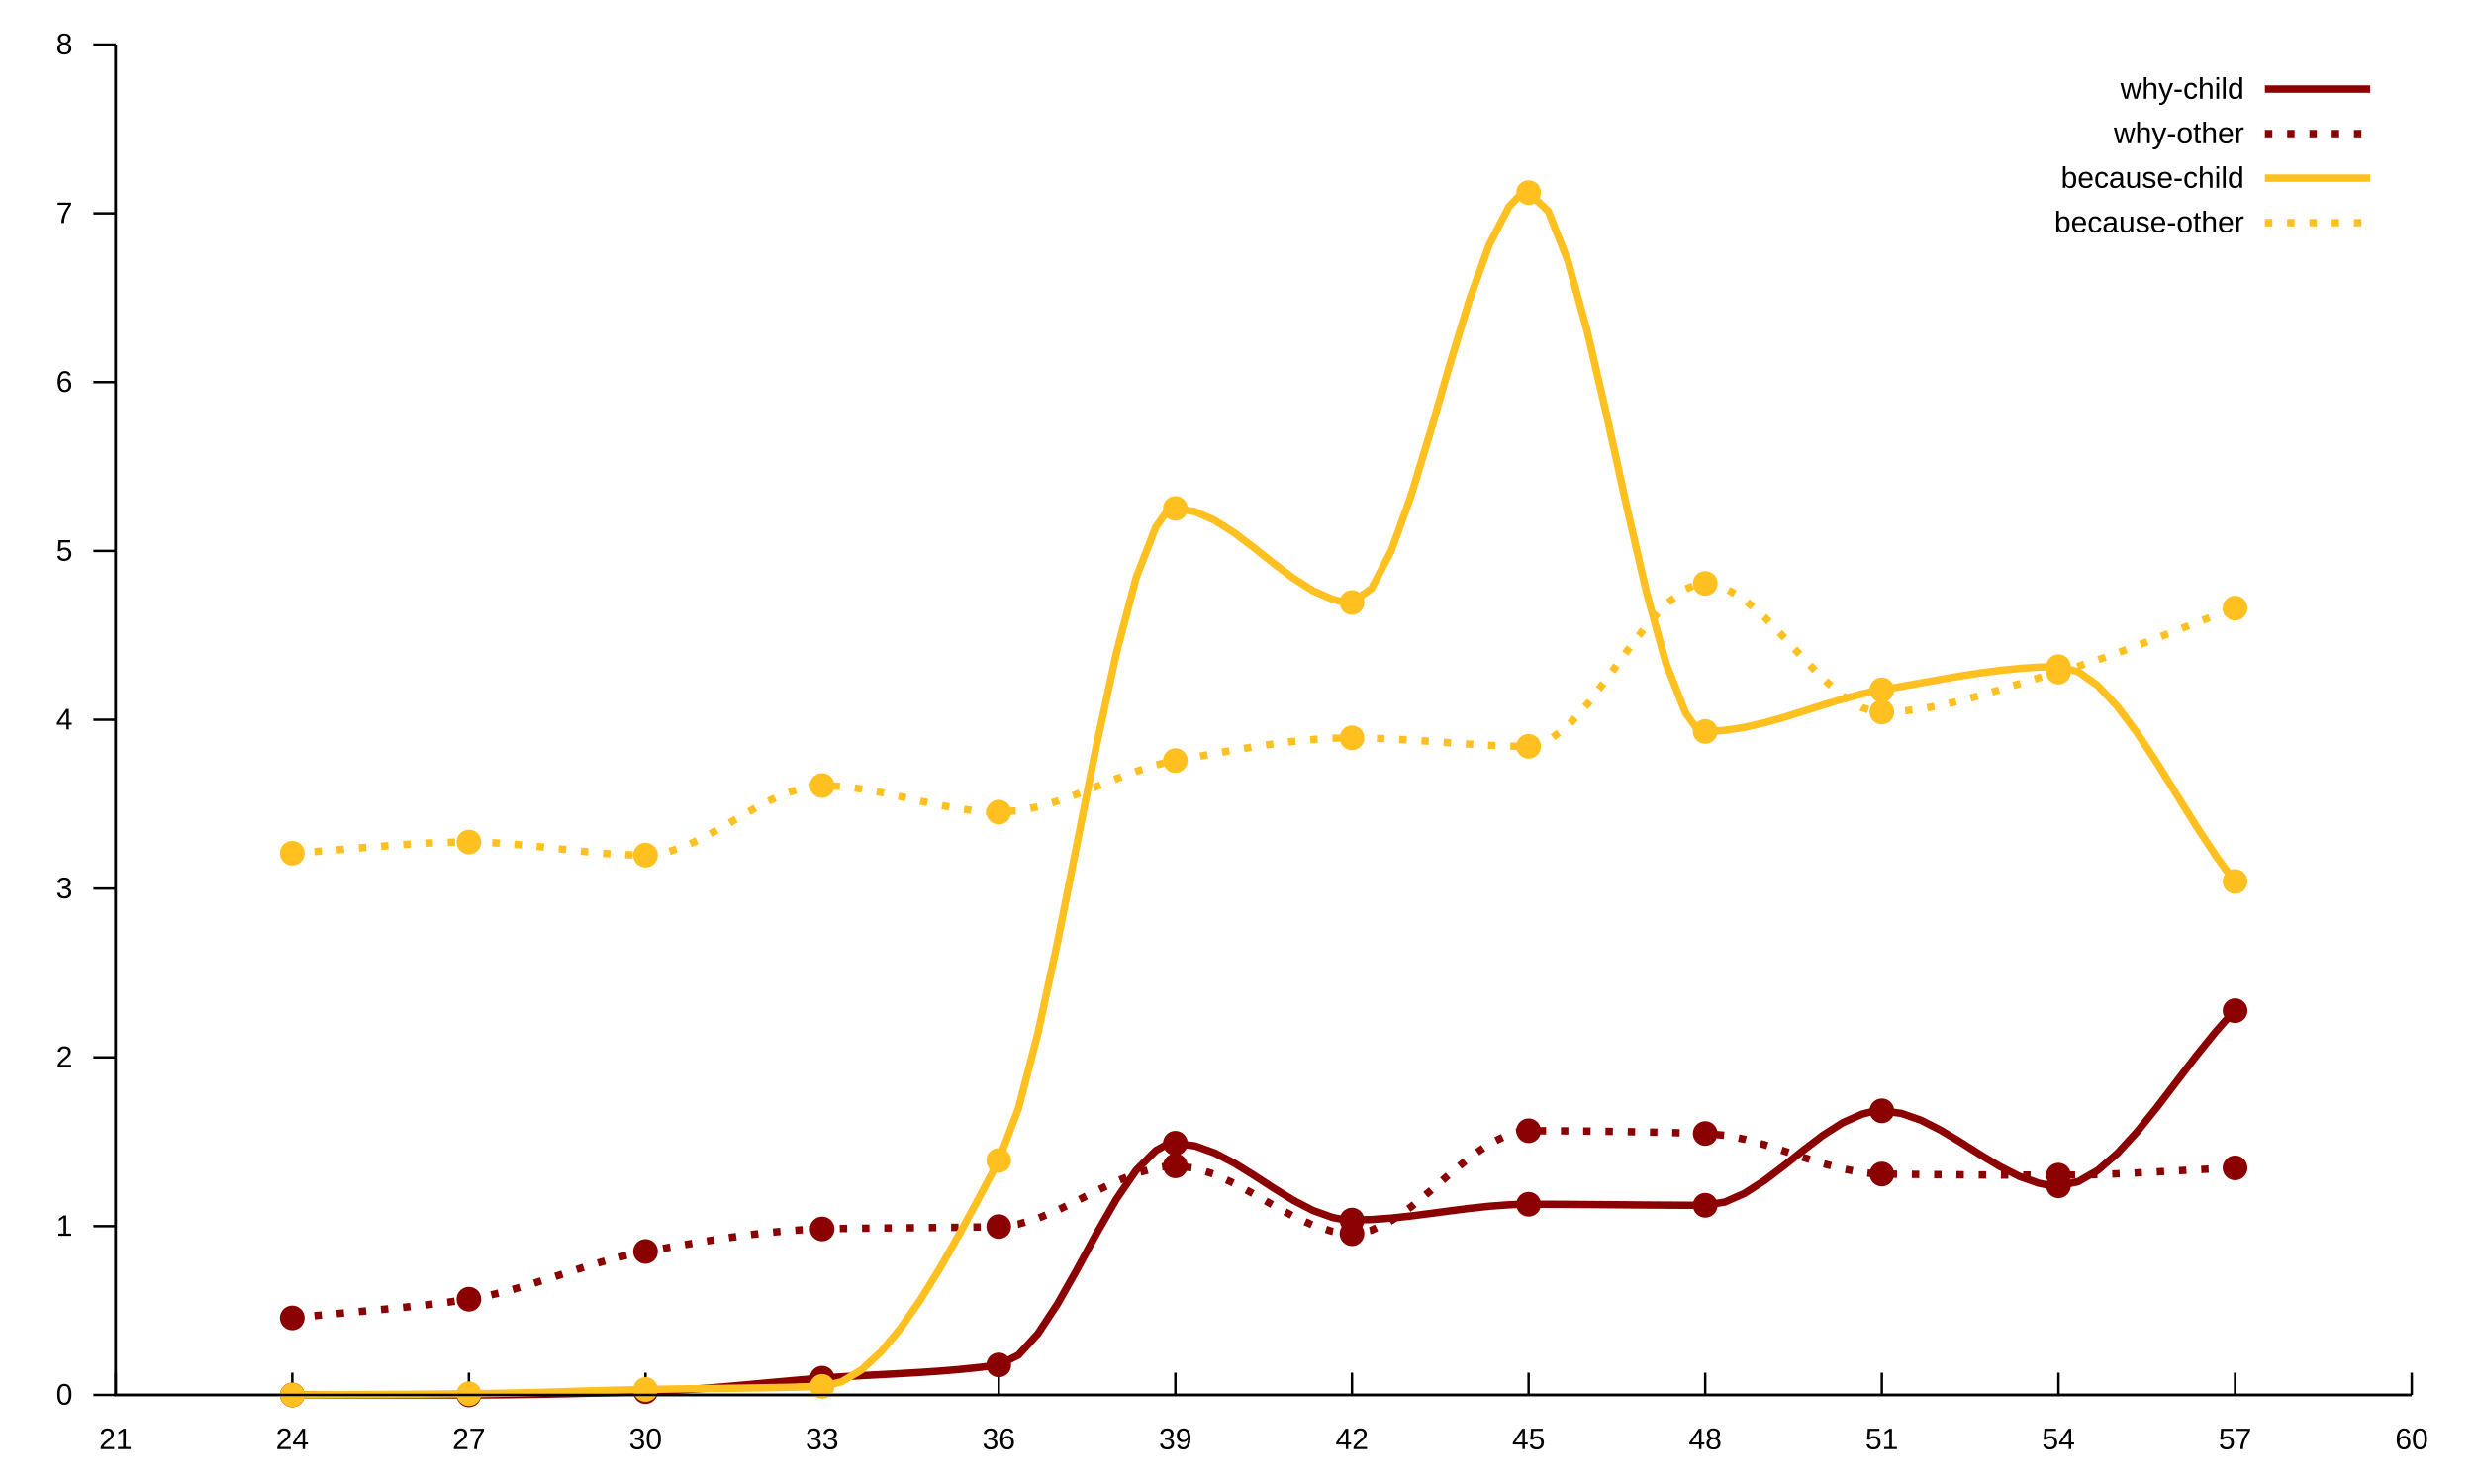
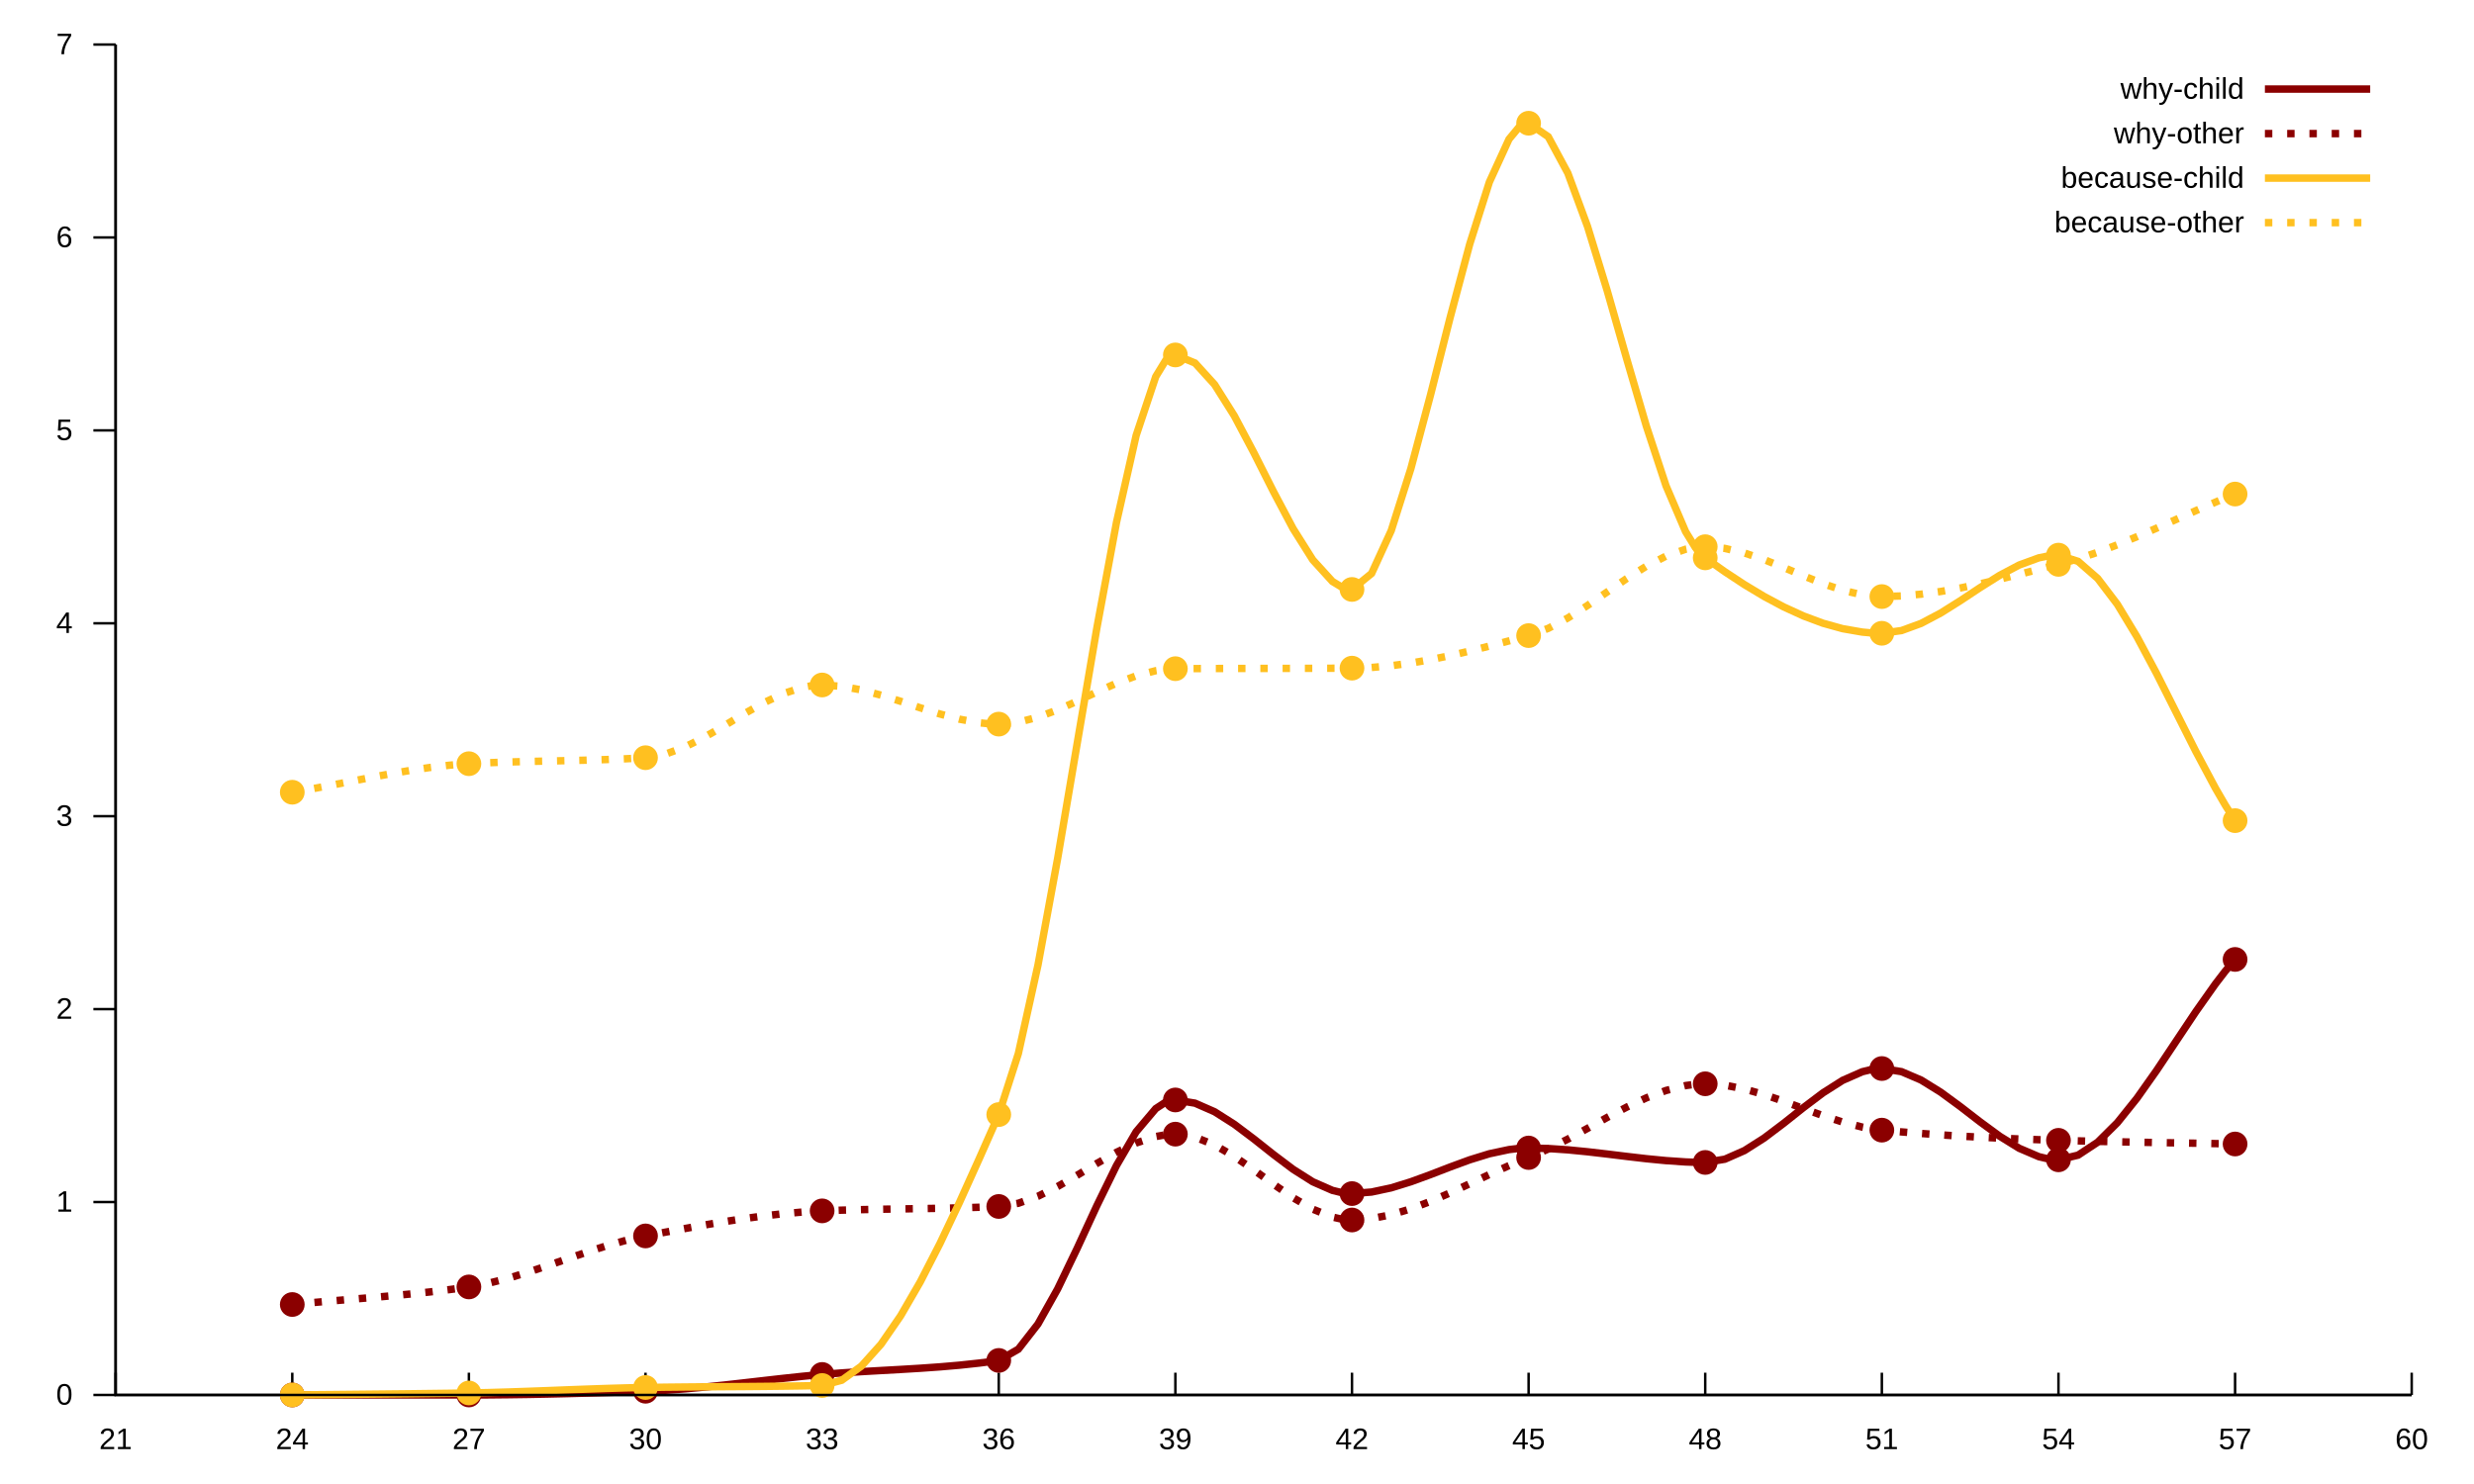
<svg xmlns="http://www.w3.org/2000/svg" xmlns:xlink="http://www.w3.org/1999/xlink" width="1000" height="600" viewBox="0 0 1000 600">
  <g id="gnuplot_canvas">
    <rect x="0" y="0" width="1000" height="600" fill="none" />
    <defs>
      <circle id="gpDot" r="0.5" stroke-width="0.5" stroke="currentColor" />
      <path id="gpPt0" stroke-width="0.222" stroke="currentColor" d="M-1,0 h2 M0,-1 v2" />
      <path id="gpPt1" stroke-width="0.222" stroke="currentColor" d="M-1,-1 L1,1 M1,-1 L-1,1" />
      <path id="gpPt2" stroke-width="0.222" stroke="currentColor" d="M-1,0 L1,0 M0,-1 L0,1 M-1,-1 L1,1 M-1,1 L1,-1" />
      <rect id="gpPt3" stroke-width="0.222" stroke="currentColor" x="-1" y="-1" width="2" height="2" />
      <rect id="gpPt4" stroke-width="0.222" stroke="currentColor" fill="currentColor" x="-1" y="-1" width="2" height="2" />
      <circle id="gpPt5" stroke-width="0.222" stroke="currentColor" cx="0" cy="0" r="1" />
      <use xlink:href="#gpPt5" id="gpPt6" fill="currentColor" stroke="none" />
      <path id="gpPt7" stroke-width="0.222" stroke="currentColor" d="M0,-1.33 L-1.33,0.67 L1.33,0.67 z" />
      <use xlink:href="#gpPt7" id="gpPt8" fill="currentColor" stroke="none" />
      <use xlink:href="#gpPt7" id="gpPt9" stroke="currentColor" transform="rotate(180)" />
      <use xlink:href="#gpPt9" id="gpPt10" fill="currentColor" stroke="none" />
      <use xlink:href="#gpPt3" id="gpPt11" stroke="currentColor" transform="rotate(45)" />
      <use xlink:href="#gpPt11" id="gpPt12" fill="currentColor" stroke="none" />
      <path id="gpPt13" stroke-width="0.222" stroke="currentColor" d="M0,1.330 L1.265,0.411 L0.782,-1.067 L-0.782,-1.076 L-1.265,0.411 z" />
      <use xlink:href="#gpPt13" id="gpPt14" fill="currentColor" stroke="none" />
      <filter id="textbox" filterUnits="objectBoundingBox" x="0" y="0" height="1" width="1">
        <feFlood flood-color="white" flood-opacity="1" result="bgnd" />
        <feComposite in="SourceGraphic" in2="bgnd" operator="atop" />
      </filter>
      <filter id="greybox" filterUnits="objectBoundingBox" x="0" y="0" height="1" width="1">
        <feFlood flood-color="lightgrey" flood-opacity="1" result="grey" />
        <feComposite in="SourceGraphic" in2="grey" operator="atop" />
      </filter>
    </defs>
    <g fill="none" color="white" stroke="black" stroke-width="1.00" stroke-linecap="butt" stroke-linejoin="miter">
</g>
    <g fill="none" color="black" stroke="currentColor" stroke-width="1.00" stroke-linecap="butt" stroke-linejoin="miter">
      <path stroke="black" d="M46.75,564.00 L37.75,564.00  " />
      <g transform="translate(29.36,567.90)" stroke="none" fill="black" font-family="Arial" font-size="12.00" text-anchor="end">
        <text>
          <tspan font-family="Arial"> 0</tspan>
        </text>
      </g>
    </g>
    <g fill="none" color="black" stroke="currentColor" stroke-width="1.00" stroke-linecap="butt" stroke-linejoin="miter">
-       <path stroke="black" d="M46.75,495.75 L37.75,495.75  " />
-       <g transform="translate(29.36,499.65)" stroke="none" fill="black" font-family="Arial" font-size="12.00" text-anchor="end">
+       <path stroke="black" d="M46.75,486.00 L37.75,486.00  " />
+       <g transform="translate(29.36,489.90)" stroke="none" fill="black" font-family="Arial" font-size="12.00" text-anchor="end">
        <text>
          <tspan font-family="Arial"> 1</tspan>
        </text>
      </g>
    </g>
    <g fill="none" color="black" stroke="currentColor" stroke-width="1.00" stroke-linecap="butt" stroke-linejoin="miter">
-       <path stroke="black" d="M46.75,427.50 L37.75,427.50  " />
-       <g transform="translate(29.36,431.40)" stroke="none" fill="black" font-family="Arial" font-size="12.00" text-anchor="end">
+       <path stroke="black" d="M46.75,408.00 L37.75,408.00  " />
+       <g transform="translate(29.36,411.90)" stroke="none" fill="black" font-family="Arial" font-size="12.00" text-anchor="end">
        <text>
          <tspan font-family="Arial"> 2</tspan>
        </text>
      </g>
    </g>
    <g fill="none" color="black" stroke="currentColor" stroke-width="1.00" stroke-linecap="butt" stroke-linejoin="miter">
-       <path stroke="black" d="M46.75,359.25 L37.75,359.25  " />
-       <g transform="translate(29.36,363.15)" stroke="none" fill="black" font-family="Arial" font-size="12.00" text-anchor="end">
+       <path stroke="black" d="M46.75,330.00 L37.75,330.00  " />
+       <g transform="translate(29.36,333.90)" stroke="none" fill="black" font-family="Arial" font-size="12.00" text-anchor="end">
        <text>
          <tspan font-family="Arial"> 3</tspan>
        </text>
      </g>
    </g>
    <g fill="none" color="black" stroke="currentColor" stroke-width="1.00" stroke-linecap="butt" stroke-linejoin="miter">
-       <path stroke="black" d="M46.75,291.00 L37.75,291.00  " />
-       <g transform="translate(29.36,294.90)" stroke="none" fill="black" font-family="Arial" font-size="12.00" text-anchor="end">
+       <path stroke="black" d="M46.75,252.01 L37.75,252.01  " />
+       <g transform="translate(29.36,255.91)" stroke="none" fill="black" font-family="Arial" font-size="12.00" text-anchor="end">
        <text>
          <tspan font-family="Arial"> 4</tspan>
        </text>
      </g>
    </g>
    <g fill="none" color="black" stroke="currentColor" stroke-width="1.00" stroke-linecap="butt" stroke-linejoin="miter">
-       <path stroke="black" d="M46.75,222.76 L37.75,222.76  " />
-       <g transform="translate(29.36,226.66)" stroke="none" fill="black" font-family="Arial" font-size="12.00" text-anchor="end">
+       <path stroke="black" d="M46.75,174.01 L37.75,174.01  " />
+       <g transform="translate(29.36,177.91)" stroke="none" fill="black" font-family="Arial" font-size="12.00" text-anchor="end">
        <text>
          <tspan font-family="Arial"> 5</tspan>
        </text>
      </g>
    </g>
    <g fill="none" color="black" stroke="currentColor" stroke-width="1.00" stroke-linecap="butt" stroke-linejoin="miter">
-       <path stroke="black" d="M46.75,154.51 L37.75,154.51  " />
-       <g transform="translate(29.36,158.41)" stroke="none" fill="black" font-family="Arial" font-size="12.00" text-anchor="end">
+       <path stroke="black" d="M46.75,96.01 L37.75,96.01  " />
+       <g transform="translate(29.36,99.91)" stroke="none" fill="black" font-family="Arial" font-size="12.00" text-anchor="end">
        <text>
          <tspan font-family="Arial"> 6</tspan>
-         </text>
-       </g>
-     </g>
-     <g fill="none" color="black" stroke="currentColor" stroke-width="1.00" stroke-linecap="butt" stroke-linejoin="miter">
-       <path stroke="black" d="M46.75,86.26 L37.75,86.26  " />
-       <g transform="translate(29.36,90.16)" stroke="none" fill="black" font-family="Arial" font-size="12.00" text-anchor="end">
-         <text>
-           <tspan font-family="Arial"> 7</tspan>
        </text>
      </g>
    </g>
    <g fill="none" color="black" stroke="currentColor" stroke-width="1.00" stroke-linecap="butt" stroke-linejoin="miter">
      <path stroke="black" d="M46.75,18.01 L37.75,18.01  " />
      <g transform="translate(29.36,21.91)" stroke="none" fill="black" font-family="Arial" font-size="12.00" text-anchor="end">
        <text>
-           <tspan font-family="Arial"> 8</tspan>
+           <tspan font-family="Arial"> 7</tspan>
        </text>
      </g>
    </g>
    <g fill="none" color="black" stroke="currentColor" stroke-width="1.00" stroke-linecap="butt" stroke-linejoin="miter">
      <path stroke="black" d="M46.75,564.00 L46.75,555.00  " />
      <g transform="translate(46.75,585.90)" stroke="none" fill="black" font-family="Arial" font-size="12.00" text-anchor="middle">
        <text>
          <tspan font-family="Arial"> 21</tspan>
        </text>
      </g>
    </g>
    <g fill="none" color="black" stroke="currentColor" stroke-width="1.00" stroke-linecap="butt" stroke-linejoin="miter">
      <path stroke="black" d="M118.14,564.00 L118.14,555.00  " />
      <g transform="translate(118.14,585.90)" stroke="none" fill="black" font-family="Arial" font-size="12.00" text-anchor="middle">
        <text>
          <tspan font-family="Arial"> 24</tspan>
        </text>
      </g>
    </g>
    <g fill="none" color="black" stroke="currentColor" stroke-width="1.00" stroke-linecap="butt" stroke-linejoin="miter">
      <path stroke="black" d="M189.53,564.00 L189.53,555.00  " />
      <g transform="translate(189.53,585.90)" stroke="none" fill="black" font-family="Arial" font-size="12.00" text-anchor="middle">
        <text>
          <tspan font-family="Arial"> 27</tspan>
        </text>
      </g>
    </g>
    <g fill="none" color="black" stroke="currentColor" stroke-width="1.00" stroke-linecap="butt" stroke-linejoin="miter">
      <path stroke="black" d="M260.92,564.00 L260.92,555.00  " />
      <g transform="translate(260.92,585.90)" stroke="none" fill="black" font-family="Arial" font-size="12.00" text-anchor="middle">
        <text>
          <tspan font-family="Arial"> 30</tspan>
        </text>
      </g>
    </g>
    <g fill="none" color="black" stroke="currentColor" stroke-width="1.00" stroke-linecap="butt" stroke-linejoin="miter">
      <path stroke="black" d="M332.31,564.00 L332.31,555.00  " />
      <g transform="translate(332.31,585.90)" stroke="none" fill="black" font-family="Arial" font-size="12.00" text-anchor="middle">
        <text>
          <tspan font-family="Arial"> 33</tspan>
        </text>
      </g>
    </g>
    <g fill="none" color="black" stroke="currentColor" stroke-width="1.00" stroke-linecap="butt" stroke-linejoin="miter">
      <path stroke="black" d="M403.70,564.00 L403.70,555.00  " />
      <g transform="translate(403.70,585.90)" stroke="none" fill="black" font-family="Arial" font-size="12.00" text-anchor="middle">
        <text>
          <tspan font-family="Arial"> 36</tspan>
        </text>
      </g>
    </g>
    <g fill="none" color="black" stroke="currentColor" stroke-width="1.00" stroke-linecap="butt" stroke-linejoin="miter">
      <path stroke="black" d="M475.09,564.00 L475.09,555.00  " />
      <g transform="translate(475.09,585.90)" stroke="none" fill="black" font-family="Arial" font-size="12.00" text-anchor="middle">
        <text>
          <tspan font-family="Arial"> 39</tspan>
        </text>
      </g>
    </g>
    <g fill="none" color="black" stroke="currentColor" stroke-width="1.00" stroke-linecap="butt" stroke-linejoin="miter">
      <path stroke="black" d="M546.48,564.00 L546.48,555.00  " />
      <g transform="translate(546.48,585.90)" stroke="none" fill="black" font-family="Arial" font-size="12.00" text-anchor="middle">
        <text>
          <tspan font-family="Arial"> 42</tspan>
        </text>
      </g>
    </g>
    <g fill="none" color="black" stroke="currentColor" stroke-width="1.00" stroke-linecap="butt" stroke-linejoin="miter">
      <path stroke="black" d="M617.87,564.00 L617.87,555.00  " />
      <g transform="translate(617.87,585.90)" stroke="none" fill="black" font-family="Arial" font-size="12.00" text-anchor="middle">
        <text>
          <tspan font-family="Arial"> 45</tspan>
        </text>
      </g>
    </g>
    <g fill="none" color="black" stroke="currentColor" stroke-width="1.00" stroke-linecap="butt" stroke-linejoin="miter">
      <path stroke="black" d="M689.26,564.00 L689.26,555.00  " />
      <g transform="translate(689.26,585.90)" stroke="none" fill="black" font-family="Arial" font-size="12.00" text-anchor="middle">
        <text>
          <tspan font-family="Arial"> 48</tspan>
        </text>
      </g>
    </g>
    <g fill="none" color="black" stroke="currentColor" stroke-width="1.00" stroke-linecap="butt" stroke-linejoin="miter">
      <path stroke="black" d="M760.65,564.00 L760.65,555.00  " />
      <g transform="translate(760.65,585.90)" stroke="none" fill="black" font-family="Arial" font-size="12.00" text-anchor="middle">
        <text>
          <tspan font-family="Arial"> 51</tspan>
        </text>
      </g>
    </g>
    <g fill="none" color="black" stroke="currentColor" stroke-width="1.00" stroke-linecap="butt" stroke-linejoin="miter">
      <path stroke="black" d="M832.04,564.00 L832.04,555.00  " />
      <g transform="translate(832.04,585.90)" stroke="none" fill="black" font-family="Arial" font-size="12.00" text-anchor="middle">
        <text>
          <tspan font-family="Arial"> 54</tspan>
        </text>
      </g>
    </g>
    <g fill="none" color="black" stroke="currentColor" stroke-width="1.00" stroke-linecap="butt" stroke-linejoin="miter">
      <path stroke="black" d="M903.43,564.00 L903.43,555.00  " />
      <g transform="translate(903.43,585.90)" stroke="none" fill="black" font-family="Arial" font-size="12.00" text-anchor="middle">
        <text>
          <tspan font-family="Arial"> 57</tspan>
        </text>
      </g>
    </g>
    <g fill="none" color="black" stroke="currentColor" stroke-width="1.00" stroke-linecap="butt" stroke-linejoin="miter">
      <path stroke="black" d="M974.82,564.00 L974.82,555.00  " />
      <g transform="translate(974.82,585.90)" stroke="none" fill="black" font-family="Arial" font-size="12.00" text-anchor="middle">
        <text>
          <tspan font-family="Arial"> 60</tspan>
        </text>
      </g>
    </g>
    <g fill="none" color="black" stroke="currentColor" stroke-width="1.00" stroke-linecap="butt" stroke-linejoin="miter">
</g>
    <g fill="none" color="black" stroke="currentColor" stroke-width="1.00" stroke-linecap="butt" stroke-linejoin="miter">
      <path stroke="black" d="M46.75,18.01 L46.75,564.00 L974.82,564.00 M974.82,18.01 M46.75,18.01  " />
    </g>
    <g fill="none" color="black" stroke="currentColor" stroke-width="1.00" stroke-linecap="butt" stroke-linejoin="miter">
</g>
    <g id="gnuplot_plot_1">
      <g fill="none" color="white" stroke="black" stroke-width="3.00" stroke-linecap="butt" stroke-linejoin="miter">
</g>
      <g fill="none" color="black" stroke="currentColor" stroke-width="3.00" stroke-linecap="butt" stroke-linejoin="miter">
        <g transform="translate(907.09,39.91)" stroke="none" fill="black" font-family="Arial" font-size="12.00" text-anchor="end">
          <text>
            <tspan font-family="Arial">why-child</tspan>
          </text>
        </g>
      </g>
      <g fill="none" color="black" stroke="currentColor" stroke-width="3.00" stroke-linecap="butt" stroke-linejoin="miter">
-         <path stroke="rgb(139,   0,   0)" d="M915.48,36.01 L958.04,36.01 M118.14,564.00 L126.07,564.00 L134.00,564.00 L141.94,564.00 L149.87,564.00 L157.80,564.00   L165.73,564.00 L173.67,564.00 L181.60,564.00 L185.56,564.00 L189.53,564.00 L197.46,563.98 L205.39,563.91 L213.33,563.81   L221.26,563.68 L229.19,563.52 L237.12,563.33 L245.06,563.13 L252.99,562.90 L256.95,562.79 L260.92,562.67 L268.85,562.36   L276.78,561.90 L284.72,561.34 L292.65,560.70 L300.58,560.00 L308.51,559.27 L316.45,558.55 L324.38,557.85 L328.34,557.53   L332.31,557.22 L340.24,556.67 L348.17,556.20 L356.11,555.78 L364.04,555.35 L371.97,554.89 L379.90,554.35 L387.84,553.69   L395.77,552.88 L399.73,552.40 L403.70,551.87 L411.63,547.90 L419.56,539.20 L427.50,527.13 L435.43,513.10 L443.36,498.50   L451.29,484.72 L459.23,473.16 L467.16,465.20 L471.12,463.00 L475.09,462.23 L483.02,463.30 L490.95,466.15 L498.89,470.28   L506.82,475.18 L514.75,480.34 L522.68,485.24 L530.62,489.37 L538.55,492.22 L542.51,493.01 L546.48,493.29 L554.41,493.07   L562.34,492.48 L570.28,491.63 L578.21,490.62 L586.14,489.56 L594.07,488.55 L602.01,487.70 L609.94,487.12 L613.90,486.96   L617.87,486.90 L625.80,486.91 L633.73,486.95 L641.67,487.01 L649.60,487.07 L657.53,487.14 L665.46,487.21 L673.40,487.26   L681.33,487.30 L685.29,487.31 L689.26,487.31 L697.19,486.00 L705.12,482.49 L713.06,477.41 L720.99,471.39 L728.92,465.05   L736.85,459.02 L744.79,453.94 L752.72,450.43 L756.68,449.46 L760.65,449.12 L768.58,450.16 L776.51,452.94 L784.45,456.98   L792.38,461.76 L800.31,466.79 L808.24,471.57 L816.18,475.60 L824.11,478.39 L828.07,479.16 L832.04,479.43 L839.97,477.77   L847.90,473.21 L855.84,466.32 L863.77,457.67 L871.70,447.87 L879.63,437.48 L887.57,427.09 L895.50,417.28 L899.46,412.78   L903.43,408.64  " />
+         <path stroke="rgb(139,   0,   0)" d="M915.48,36.01 L958.04,36.01 M118.14,564.00 L126.07,564.00 L134.00,564.00 L141.94,564.00 L149.87,564.00 L157.80,564.00   L165.73,564.00 L173.67,564.00 L181.60,564.00 L185.56,564.00 L189.53,564.00 L197.46,563.98 L205.39,563.90 L213.33,563.79   L221.26,563.64 L229.19,563.46 L237.12,563.25 L245.06,563.01 L252.99,562.76 L256.95,562.62 L260.92,562.49 L268.85,562.11   L276.78,561.54 L284.72,560.82 L292.65,560.00 L300.58,559.11 L308.51,558.20 L316.45,557.30 L324.38,556.45 L328.34,556.07   L332.31,555.71 L340.24,555.09 L348.17,554.57 L356.11,554.12 L364.04,553.68 L371.97,553.20 L379.90,552.64 L387.84,551.96   L395.77,551.11 L399.73,550.60 L403.70,550.04 L411.63,545.48 L419.56,535.30 L427.50,521.14 L435.43,504.64 L443.36,487.46   L451.29,471.23 L459.23,457.60 L467.16,448.22 L471.12,445.63 L475.09,444.73 L483.02,446.02 L490.95,449.50 L498.89,454.54   L506.82,460.51 L514.75,466.79 L522.68,472.77 L530.62,477.80 L538.55,481.28 L542.51,482.24 L546.48,482.58 L554.41,481.95   L562.34,480.26 L570.28,477.80 L578.21,474.90 L586.14,471.84 L594.07,468.93 L602.01,466.48 L609.94,464.79 L613.90,464.32   L617.87,464.16 L625.80,464.36 L633.73,464.89 L641.67,465.67 L649.60,466.59 L657.53,467.56 L665.46,468.48 L673.40,469.25   L681.33,469.79 L685.29,469.93 L689.26,469.99 L697.19,468.68 L705.12,465.19 L713.06,460.14 L720.99,454.15 L728.92,447.85   L736.85,441.86 L744.79,436.81 L752.72,433.32 L756.68,432.35 L760.65,432.02 L768.58,433.28 L776.51,436.67 L784.45,441.59   L792.38,447.41 L800.31,453.53 L808.24,459.36 L816.18,464.27 L824.11,467.66 L828.07,468.60 L832.04,468.93 L839.97,467.04   L847.90,461.81 L855.84,453.92 L863.77,444.03 L871.70,432.81 L879.63,420.92 L887.57,409.02 L895.50,397.80 L899.46,392.65   L903.43,387.91  " />
      </g>
    </g>
    <g id="gnuplot_plot_2">
      <g fill="none" color="black" stroke="currentColor" stroke-width="3.00" stroke-linecap="butt" stroke-linejoin="miter">
        <use xlink:href="#gpPt6" transform="translate(118.14,564.00) scale(4.50)" color="rgb(139,   0,   0)" />
        <use xlink:href="#gpPt6" transform="translate(189.53,564.00) scale(4.50)" color="rgb(139,   0,   0)" />
-         <use xlink:href="#gpPt6" transform="translate(260.92,562.67) scale(4.50)" color="rgb(139,   0,   0)" />
-         <use xlink:href="#gpPt6" transform="translate(332.31,557.22) scale(4.50)" color="rgb(139,   0,   0)" />
-         <use xlink:href="#gpPt6" transform="translate(403.70,551.87) scale(4.50)" color="rgb(139,   0,   0)" />
-         <use xlink:href="#gpPt6" transform="translate(475.09,462.23) scale(4.50)" color="rgb(139,   0,   0)" />
-         <use xlink:href="#gpPt6" transform="translate(546.48,493.29) scale(4.50)" color="rgb(139,   0,   0)" />
-         <use xlink:href="#gpPt6" transform="translate(617.87,486.90) scale(4.50)" color="rgb(139,   0,   0)" />
-         <use xlink:href="#gpPt6" transform="translate(689.26,487.31) scale(4.50)" color="rgb(139,   0,   0)" />
-         <use xlink:href="#gpPt6" transform="translate(760.65,449.12) scale(4.50)" color="rgb(139,   0,   0)" />
-         <use xlink:href="#gpPt6" transform="translate(832.04,479.43) scale(4.50)" color="rgb(139,   0,   0)" />
-         <use xlink:href="#gpPt6" transform="translate(903.43,408.64) scale(4.50)" color="rgb(139,   0,   0)" />
+         <use xlink:href="#gpPt6" transform="translate(260.92,562.49) scale(4.50)" color="rgb(139,   0,   0)" />
+         <use xlink:href="#gpPt6" transform="translate(332.31,555.71) scale(4.50)" color="rgb(139,   0,   0)" />
+         <use xlink:href="#gpPt6" transform="translate(403.70,550.04) scale(4.50)" color="rgb(139,   0,   0)" />
+         <use xlink:href="#gpPt6" transform="translate(475.09,444.73) scale(4.50)" color="rgb(139,   0,   0)" />
+         <use xlink:href="#gpPt6" transform="translate(546.48,482.58) scale(4.50)" color="rgb(139,   0,   0)" />
+         <use xlink:href="#gpPt6" transform="translate(617.87,464.16) scale(4.50)" color="rgb(139,   0,   0)" />
+         <use xlink:href="#gpPt6" transform="translate(689.26,469.99) scale(4.50)" color="rgb(139,   0,   0)" />
+         <use xlink:href="#gpPt6" transform="translate(760.65,432.02) scale(4.50)" color="rgb(139,   0,   0)" />
+         <use xlink:href="#gpPt6" transform="translate(832.04,468.93) scale(4.50)" color="rgb(139,   0,   0)" />
+         <use xlink:href="#gpPt6" transform="translate(903.43,387.91) scale(4.50)" color="rgb(139,   0,   0)" />
      </g>
    </g>
    <g id="gnuplot_plot_3">
      <g fill="none" color="black" stroke="currentColor" stroke-width="3.00" stroke-linecap="butt" stroke-linejoin="miter">
        <g transform="translate(907.09,57.91)" stroke="none" fill="black" font-family="Arial" font-size="12.00" text-anchor="end">
          <text>
            <tspan font-family="Arial">why-other</tspan>
          </text>
        </g>
      </g>
      <g fill="none" color="black" stroke="currentColor" stroke-width="3.00" stroke-linecap="butt" stroke-linejoin="miter">
-         <path stroke="rgb(139,   0,   0)" stroke-dasharray="3.0,6.0" d="M915.48,54.01 L958.04,54.01 M118.14,532.86 L126.07,532.06 L134.00,531.31 L141.94,530.58 L149.87,529.86 L157.80,529.11   L165.73,528.31 L173.67,527.42 L181.60,526.43 L185.56,525.88 L189.53,525.30 L197.46,523.82 L205.39,521.88 L213.33,519.60   L221.26,517.11 L229.19,514.54 L237.12,512.02 L245.06,509.67 L252.99,507.61 L256.95,506.73 L260.92,505.98 L268.85,504.60   L276.78,503.23 L284.72,501.91 L292.65,500.67 L300.58,499.55 L308.51,498.57 L316.45,497.78 L324.38,497.20 L328.34,497.00   L332.31,496.87 L340.24,496.70 L348.17,496.59 L356.11,496.50 L364.04,496.43 L371.97,496.37 L379.90,496.30 L387.84,496.21   L395.77,496.09 L399.73,496.01 L403.70,495.91 L411.63,494.91 L419.56,492.57 L427.50,489.28 L435.43,485.42 L443.36,481.40   L451.29,477.60 L459.23,474.40 L467.16,472.19 L471.12,471.58 L475.09,471.37 L483.02,472.31 L490.95,474.83 L498.89,478.48   L506.82,482.81 L514.75,487.36 L522.68,491.69 L530.62,495.34 L538.55,497.86 L542.51,498.56 L546.48,498.80 L554.41,497.38   L562.34,493.55 L570.28,488.01 L578.21,481.45 L586.14,474.54 L594.07,467.97 L602.01,462.43 L609.94,458.61 L613.90,457.55   L617.87,457.18 L625.80,457.19 L633.73,457.24 L641.67,457.31 L649.60,457.41 L657.53,457.54 L665.46,457.69 L673.40,457.87   L681.33,458.07 L685.29,458.18 L689.26,458.29 L697.19,459.02 L705.12,460.60 L713.06,462.78 L720.99,465.31 L728.92,467.95   L736.85,470.45 L744.79,472.56 L752.72,474.05 L756.68,474.49 L760.65,474.67 L768.58,474.77 L776.51,474.85 L784.45,474.92   L792.38,474.98 L800.31,475.04 L808.24,475.08 L816.18,475.10 L824.11,475.12 L828.07,475.13 L832.04,475.13 L839.97,475.06   L847.90,474.87 L855.84,474.58 L863.77,474.22 L871.70,473.82 L879.63,473.38 L887.57,472.95 L895.50,472.54 L899.46,472.36   L903.43,472.19  " />
+         <path stroke="rgb(139,   0,   0)" stroke-dasharray="3.0,6.0" d="M915.48,54.01 L958.04,54.01 M118.14,527.43 L126.07,526.68 L134.00,525.99 L141.94,525.32 L149.87,524.65 L157.80,523.95   L165.73,523.20 L173.67,522.36 L181.60,521.41 L185.56,520.88 L189.53,520.32 L197.46,518.83 L205.39,516.81 L213.33,514.41   L221.26,511.76 L229.19,509.00 L237.12,506.28 L245.06,503.73 L252.99,501.49 L256.95,500.53 L260.92,499.70 L268.85,498.20   L276.78,496.72 L284.72,495.29 L292.65,493.95 L300.58,492.72 L308.51,491.64 L316.45,490.74 L324.38,490.04 L328.34,489.77   L332.31,489.57 L340.24,489.28 L348.17,489.07 L356.11,488.91 L364.04,488.78 L371.97,488.66 L379.90,488.53 L387.84,488.35   L395.77,488.11 L399.73,487.97 L403.70,487.79 L411.63,486.49 L419.56,483.65 L427.50,479.71 L435.43,475.14 L443.36,470.38   L451.29,465.89 L459.23,462.12 L467.16,459.52 L471.12,458.81 L475.09,458.55 L483.02,459.75 L490.95,462.93 L498.89,467.55   L506.82,473.03 L514.75,478.79 L522.68,484.26 L530.62,488.88 L538.55,492.07 L542.51,492.95 L546.48,493.26 L554.41,492.69   L562.34,491.12 L570.28,488.74 L578.21,485.73 L586.14,482.29 L594.07,478.60 L602.01,474.87 L609.94,471.27 L613.90,469.58   L617.87,468.00 L625.80,464.58 L633.73,460.56 L641.67,456.22 L649.60,451.82 L657.53,447.62 L665.46,443.89 L673.40,440.90   L681.33,438.91 L685.29,438.38 L689.26,438.19 L697.19,438.76 L705.12,440.30 L713.06,442.55 L720.99,445.26 L728.92,448.19   L736.85,451.07 L744.79,453.66 L752.72,455.70 L756.68,456.43 L760.65,456.93 L768.58,457.64 L776.51,458.27 L784.45,458.84   L792.38,459.34 L800.31,459.77 L808.24,460.16 L816.18,460.50 L824.11,460.79 L828.07,460.92 L832.04,461.05 L839.97,461.27   L847.90,461.47 L855.84,461.64 L863.77,461.80 L871.70,461.95 L879.63,462.08 L887.57,462.22 L895.50,462.37 L899.46,462.45   L903.43,462.53  " />
      </g>
    </g>
    <g id="gnuplot_plot_4">
      <g fill="none" color="black" stroke="currentColor" stroke-width="3.00" stroke-linecap="butt" stroke-linejoin="miter">
-         <use xlink:href="#gpPt6" transform="translate(118.14,532.86) scale(4.50)" color="rgb(139,   0,   0)" />
-         <use xlink:href="#gpPt6" transform="translate(189.53,525.30) scale(4.50)" color="rgb(139,   0,   0)" />
-         <use xlink:href="#gpPt6" transform="translate(260.92,505.98) scale(4.50)" color="rgb(139,   0,   0)" />
-         <use xlink:href="#gpPt6" transform="translate(332.31,496.87) scale(4.50)" color="rgb(139,   0,   0)" />
-         <use xlink:href="#gpPt6" transform="translate(403.70,495.91) scale(4.50)" color="rgb(139,   0,   0)" />
-         <use xlink:href="#gpPt6" transform="translate(475.09,471.37) scale(4.50)" color="rgb(139,   0,   0)" />
-         <use xlink:href="#gpPt6" transform="translate(546.48,498.80) scale(4.50)" color="rgb(139,   0,   0)" />
-         <use xlink:href="#gpPt6" transform="translate(617.87,457.18) scale(4.50)" color="rgb(139,   0,   0)" />
-         <use xlink:href="#gpPt6" transform="translate(689.26,458.29) scale(4.50)" color="rgb(139,   0,   0)" />
-         <use xlink:href="#gpPt6" transform="translate(760.65,474.67) scale(4.50)" color="rgb(139,   0,   0)" />
-         <use xlink:href="#gpPt6" transform="translate(832.04,475.13) scale(4.50)" color="rgb(139,   0,   0)" />
-         <use xlink:href="#gpPt6" transform="translate(903.43,472.19) scale(4.50)" color="rgb(139,   0,   0)" />
+         <use xlink:href="#gpPt6" transform="translate(118.14,527.43) scale(4.50)" color="rgb(139,   0,   0)" />
+         <use xlink:href="#gpPt6" transform="translate(189.53,520.32) scale(4.50)" color="rgb(139,   0,   0)" />
+         <use xlink:href="#gpPt6" transform="translate(260.92,499.70) scale(4.50)" color="rgb(139,   0,   0)" />
+         <use xlink:href="#gpPt6" transform="translate(332.31,489.57) scale(4.50)" color="rgb(139,   0,   0)" />
+         <use xlink:href="#gpPt6" transform="translate(403.70,487.79) scale(4.50)" color="rgb(139,   0,   0)" />
+         <use xlink:href="#gpPt6" transform="translate(475.09,458.55) scale(4.50)" color="rgb(139,   0,   0)" />
+         <use xlink:href="#gpPt6" transform="translate(546.48,493.26) scale(4.50)" color="rgb(139,   0,   0)" />
+         <use xlink:href="#gpPt6" transform="translate(617.87,468.00) scale(4.50)" color="rgb(139,   0,   0)" />
+         <use xlink:href="#gpPt6" transform="translate(689.26,438.19) scale(4.50)" color="rgb(139,   0,   0)" />
+         <use xlink:href="#gpPt6" transform="translate(760.65,456.93) scale(4.50)" color="rgb(139,   0,   0)" />
+         <use xlink:href="#gpPt6" transform="translate(832.04,461.05) scale(4.50)" color="rgb(139,   0,   0)" />
+         <use xlink:href="#gpPt6" transform="translate(903.43,462.53) scale(4.50)" color="rgb(139,   0,   0)" />
      </g>
    </g>
    <g id="gnuplot_plot_5">
      <g fill="none" color="black" stroke="currentColor" stroke-width="3.00" stroke-linecap="butt" stroke-linejoin="miter">
        <g transform="translate(907.09,75.91)" stroke="none" fill="black" font-family="Arial" font-size="12.00" text-anchor="end">
          <text>
            <tspan font-family="Arial">because-child</tspan>
          </text>
        </g>
      </g>
      <g fill="none" color="black" stroke="currentColor" stroke-width="3.00" stroke-linecap="butt" stroke-linejoin="miter">
-         <path stroke="rgb(255, 192,  32)" d="M915.48,72.01 L958.04,72.01 M118.14,564.00 L126.07,563.95 L134.00,563.90 L141.94,563.86 L149.87,563.82 L157.80,563.77   L165.73,563.72 L173.67,563.66 L181.60,563.60 L185.56,563.56 L189.53,563.52 L197.46,563.41 L205.39,563.26 L213.33,563.07   L221.26,562.86 L229.19,562.63 L237.12,562.40 L245.06,562.18 L252.99,561.97 L256.95,561.88 L260.92,561.79 L268.85,561.65   L276.78,561.53 L284.72,561.44 L292.65,561.34 L300.58,561.24 L308.51,561.12 L316.45,560.97 L324.38,560.78 L328.34,560.67   L332.31,560.54 L340.24,558.67 L348.17,553.88 L356.11,546.53 L364.04,536.99 L371.97,525.61 L379.90,512.78 L387.84,498.85   L395.77,484.19 L399.73,476.71 L403.70,469.17 L411.63,448.22 L419.56,417.66 L427.50,380.73 L435.43,340.63 L443.36,300.60   L451.29,263.85 L459.23,233.62 L467.16,213.11 L471.12,207.51 L475.09,205.56 L483.02,206.86 L490.95,210.36 L498.89,215.42   L506.82,221.42 L514.75,227.74 L522.68,233.74 L530.62,238.80 L538.55,242.29 L542.51,243.26 L546.48,243.60 L554.41,237.92   L562.34,222.69 L570.28,200.64 L578.21,174.50 L586.14,146.99 L594.07,120.85 L602.01,98.80 L609.94,83.57 L613.90,79.37   L617.87,77.89 L625.80,85.36 L633.73,105.38 L641.67,134.37 L649.60,168.73 L657.53,204.89 L665.46,239.25 L673.40,268.24   L681.33,288.26 L685.29,293.79 L689.26,295.73 L697.19,295.29 L705.12,294.07 L713.06,292.26 L720.99,290.03 L728.92,287.57   L736.85,285.04 L744.79,282.64 L752.72,280.53 L756.68,279.64 L760.65,278.90 L768.58,277.52 L776.51,276.10 L784.45,274.69   L792.38,273.34 L800.31,272.12 L808.24,271.07 L816.18,270.26 L824.11,269.73 L828.07,269.59 L832.04,269.54 L839.97,271.56   L847.90,277.16 L855.84,285.62 L863.77,296.22 L871.70,308.25 L879.63,321.00 L887.57,333.74 L895.50,345.77 L899.46,351.30   L903.43,356.37  " />
+         <path stroke="rgb(255, 192,  32)" d="M915.48,72.01 L958.04,72.01 M118.14,564.00 L126.07,563.91 L134.00,563.84 L141.94,563.76 L149.87,563.68 L157.80,563.60   L165.73,563.52 L173.67,563.42 L181.60,563.32 L185.56,563.26 L189.53,563.19 L197.46,563.03 L205.39,562.80 L213.33,562.53   L221.26,562.24 L229.19,561.93 L237.12,561.64 L245.06,561.37 L252.99,561.14 L256.95,561.05 L260.92,560.98 L268.85,560.86   L276.78,560.78 L284.72,560.71 L292.65,560.65 L300.58,560.60 L308.51,560.53 L316.45,560.44 L324.38,560.33 L328.34,560.25   L332.31,560.17 L340.24,558.05 L348.17,552.34 L356.11,543.50 L364.04,532.00 L371.97,518.29 L379.90,502.84 L387.84,486.11   L395.77,468.55 L399.73,459.61 L403.70,450.64 L411.63,425.93 L419.56,390.17 L427.50,347.09 L435.43,300.41 L443.36,253.87   L451.29,211.18 L459.23,176.07 L467.16,152.27 L471.12,145.78 L475.09,143.51 L483.02,146.76 L490.95,155.48 L498.89,168.09   L506.82,183.05 L514.75,198.78 L522.68,213.74 L530.62,226.35 L538.55,235.07 L542.51,237.47 L546.48,238.32 L554.41,231.85   L562.34,214.53 L570.28,189.45 L578.21,159.71 L586.14,128.42 L594.07,98.69 L602.01,73.61 L609.94,56.28 L613.90,51.50   L617.87,49.82 L625.80,55.27 L633.73,70.00 L641.67,91.53 L649.60,117.40 L657.53,145.14 L665.46,172.29 L673.40,196.39   L681.33,214.96 L685.29,221.41 L689.26,225.55 L697.19,231.16 L705.12,236.38 L713.06,241.15 L720.99,245.39 L728.92,249.02   L736.85,251.98 L744.79,254.18 L752.72,255.56 L756.68,255.92 L760.65,256.04 L768.58,254.95 L776.51,252.05 L784.45,247.85   L792.38,242.87 L800.31,237.62 L808.24,232.64 L816.18,228.44 L824.11,225.54 L828.07,224.74 L832.04,224.45 L839.97,226.96   L847.90,233.88 L855.84,244.33 L863.77,257.44 L871.70,272.31 L879.63,288.06 L887.57,303.82 L895.50,318.69 L899.46,325.52   L903.43,331.79  " />
      </g>
    </g>
    <g id="gnuplot_plot_6">
      <g fill="none" color="black" stroke="currentColor" stroke-width="3.00" stroke-linecap="butt" stroke-linejoin="miter">
        <use xlink:href="#gpPt6" transform="translate(118.14,564.00) scale(4.50)" color="rgb(255, 192,  32)" />
-         <use xlink:href="#gpPt6" transform="translate(189.53,563.52) scale(4.50)" color="rgb(255, 192,  32)" />
-         <use xlink:href="#gpPt6" transform="translate(260.92,561.79) scale(4.50)" color="rgb(255, 192,  32)" />
-         <use xlink:href="#gpPt6" transform="translate(332.31,560.54) scale(4.50)" color="rgb(255, 192,  32)" />
-         <use xlink:href="#gpPt6" transform="translate(403.70,469.17) scale(4.50)" color="rgb(255, 192,  32)" />
-         <use xlink:href="#gpPt6" transform="translate(475.09,205.56) scale(4.50)" color="rgb(255, 192,  32)" />
-         <use xlink:href="#gpPt6" transform="translate(546.48,243.60) scale(4.50)" color="rgb(255, 192,  32)" />
-         <use xlink:href="#gpPt6" transform="translate(617.87,77.89) scale(4.50)" color="rgb(255, 192,  32)" />
-         <use xlink:href="#gpPt6" transform="translate(689.26,295.73) scale(4.50)" color="rgb(255, 192,  32)" />
-         <use xlink:href="#gpPt6" transform="translate(760.65,278.90) scale(4.50)" color="rgb(255, 192,  32)" />
-         <use xlink:href="#gpPt6" transform="translate(832.04,269.54) scale(4.50)" color="rgb(255, 192,  32)" />
-         <use xlink:href="#gpPt6" transform="translate(903.43,356.37) scale(4.50)" color="rgb(255, 192,  32)" />
+         <use xlink:href="#gpPt6" transform="translate(189.53,563.19) scale(4.50)" color="rgb(255, 192,  32)" />
+         <use xlink:href="#gpPt6" transform="translate(260.92,560.98) scale(4.50)" color="rgb(255, 192,  32)" />
+         <use xlink:href="#gpPt6" transform="translate(332.31,560.17) scale(4.50)" color="rgb(255, 192,  32)" />
+         <use xlink:href="#gpPt6" transform="translate(403.70,450.64) scale(4.50)" color="rgb(255, 192,  32)" />
+         <use xlink:href="#gpPt6" transform="translate(475.09,143.51) scale(4.50)" color="rgb(255, 192,  32)" />
+         <use xlink:href="#gpPt6" transform="translate(546.48,238.32) scale(4.50)" color="rgb(255, 192,  32)" />
+         <use xlink:href="#gpPt6" transform="translate(617.87,49.82) scale(4.50)" color="rgb(255, 192,  32)" />
+         <use xlink:href="#gpPt6" transform="translate(689.26,225.55) scale(4.50)" color="rgb(255, 192,  32)" />
+         <use xlink:href="#gpPt6" transform="translate(760.65,256.04) scale(4.50)" color="rgb(255, 192,  32)" />
+         <use xlink:href="#gpPt6" transform="translate(832.04,224.45) scale(4.50)" color="rgb(255, 192,  32)" />
+         <use xlink:href="#gpPt6" transform="translate(903.43,331.79) scale(4.50)" color="rgb(255, 192,  32)" />
      </g>
    </g>
    <g id="gnuplot_plot_7">
      <g fill="none" color="black" stroke="currentColor" stroke-width="3.00" stroke-linecap="butt" stroke-linejoin="miter">
        <g transform="translate(907.09,93.91)" stroke="none" fill="black" font-family="Arial" font-size="12.00" text-anchor="end">
          <text>
            <tspan font-family="Arial">because-other</tspan>
          </text>
        </g>
      </g>
      <g fill="none" color="black" stroke="currentColor" stroke-width="3.00" stroke-linecap="butt" stroke-linejoin="miter">
-         <path stroke="rgb(255, 192,  32)" stroke-dasharray="3.0,6.0" d="M915.48,90.01 L958.04,90.01 M118.14,344.97 L126.07,344.42 L134.00,343.79 L141.94,343.13 L149.87,342.46 L157.80,341.84   L165.73,341.28 L173.67,340.84 L181.60,340.55 L185.56,340.47 L189.53,340.45 L197.46,340.63 L205.39,341.12 L213.33,341.82   L221.26,342.66 L229.19,343.54 L237.12,344.38 L245.06,345.08 L252.99,345.57 L256.95,345.71 L260.92,345.75 L268.85,344.79   L276.78,342.20 L284.72,338.46 L292.65,334.02 L300.58,329.35 L308.51,324.91 L316.45,321.17 L324.38,318.58 L328.34,317.87   L332.31,317.61 L340.24,317.98 L348.17,318.97 L356.11,320.40 L364.04,322.09 L371.97,323.87 L379.90,325.56 L387.84,326.99   L395.77,327.98 L399.73,328.25 L403.70,328.34 L411.63,327.77 L419.56,326.21 L427.50,323.89 L435.43,321.06 L443.36,317.95   L451.29,314.81 L459.23,311.86 L467.16,309.35 L471.12,308.33 L475.09,307.51 L483.02,306.08 L490.95,304.64 L498.89,303.24   L506.82,301.93 L514.75,300.75 L522.68,299.75 L530.62,298.98 L538.55,298.49 L542.51,298.36 L546.48,298.31 L554.41,298.43   L562.34,298.75 L570.28,299.20 L578.21,299.74 L586.14,300.31 L594.07,300.85 L602.01,301.31 L609.94,301.63 L613.90,301.71   L617.87,301.74 L625.80,299.49 L633.73,293.44 L641.67,284.67 L649.60,274.29 L657.53,263.36 L665.46,252.97 L673.40,244.21   L681.33,238.16 L685.29,236.49 L689.26,235.90 L697.19,237.69 L705.12,242.46 L713.06,249.38 L720.99,257.58 L728.92,266.20   L736.85,274.40 L744.79,281.32 L752.72,286.10 L756.68,287.41 L760.65,287.88 L768.58,287.54 L776.51,286.61 L784.45,285.17   L792.38,283.33 L800.31,281.20 L808.24,278.88 L816.18,276.46 L824.11,274.05 L828.07,272.88 L832.04,271.75 L839.97,269.40   L847.90,266.81 L855.84,264.01 L863.77,261.07 L871.70,258.03 L879.63,254.94 L887.57,251.84 L895.50,248.80 L899.46,247.31   L903.43,245.86  " />
+         <path stroke="rgb(255, 192,  32)" stroke-dasharray="3.0,6.0" d="M915.48,90.01 L958.04,90.01 M118.14,320.31 L126.07,318.95 L134.00,317.46 L141.94,315.91 L149.87,314.35 L157.80,312.86   L165.73,311.50 L173.67,310.32 L181.60,309.39 L185.56,309.03 L189.53,308.77 L197.46,308.38 L205.39,308.09 L213.33,307.88   L221.26,307.70 L229.19,307.53 L237.12,307.34 L245.06,307.10 L252.99,306.78 L256.95,306.58 L260.92,306.35 L268.85,304.95   L276.78,302.04 L284.72,298.06 L292.65,293.48 L300.58,288.72 L308.51,284.24 L316.45,280.49 L324.38,277.91 L328.34,277.20   L332.31,276.95 L340.24,277.50 L348.17,278.95 L356.11,281.06 L364.04,283.55 L371.97,286.18 L379.90,288.67 L387.84,290.78   L395.77,292.23 L399.73,292.63 L403.70,292.77 L411.63,292.01 L419.56,289.96 L427.50,287.00 L435.43,283.48 L443.36,279.77   L451.29,276.24 L459.23,273.25 L467.16,271.17 L471.12,270.59 L475.09,270.36 L483.02,270.32 L490.95,270.29 L498.89,270.27   L506.82,270.26 L514.75,270.25 L522.68,270.23 L530.62,270.21 L538.55,270.18 L542.51,270.17 L546.48,270.14 L554.41,269.87   L562.34,269.16 L570.28,268.09 L578.21,266.71 L586.14,265.07 L594.07,263.22 L602.01,261.22 L609.94,259.12 L613.90,258.05   L617.87,256.98 L625.80,254.06 L633.73,249.86 L641.67,244.81 L649.60,239.35 L657.53,233.91 L665.46,228.93 L673.40,224.84   L681.33,222.06 L685.29,221.30 L689.26,221.04 L697.19,221.73 L705.12,223.58 L713.06,226.27 L720.99,229.45 L728.92,232.79   L736.85,235.97 L744.79,238.65 L752.72,240.51 L756.68,241.02 L760.65,241.20 L768.58,240.95 L776.51,240.24 L784.45,239.14   L792.38,237.73 L800.31,236.06 L808.24,234.20 L816.18,232.22 L824.11,230.19 L828.07,229.18 L832.04,228.18 L839.97,225.95   L847.90,223.28 L855.84,220.27 L863.77,216.99 L871.70,213.55 L879.63,210.01 L887.57,206.47 L895.50,203.03 L899.46,201.36   L903.43,199.75  " />
      </g>
    </g>
    <g id="gnuplot_plot_8">
      <g fill="none" color="black" stroke="currentColor" stroke-width="3.00" stroke-linecap="butt" stroke-linejoin="miter">
-         <use xlink:href="#gpPt6" transform="translate(118.14,344.97) scale(4.50)" color="rgb(255, 192,  32)" />
-         <use xlink:href="#gpPt6" transform="translate(189.53,340.45) scale(4.50)" color="rgb(255, 192,  32)" />
-         <use xlink:href="#gpPt6" transform="translate(260.92,345.75) scale(4.50)" color="rgb(255, 192,  32)" />
-         <use xlink:href="#gpPt6" transform="translate(332.31,317.61) scale(4.50)" color="rgb(255, 192,  32)" />
-         <use xlink:href="#gpPt6" transform="translate(403.70,328.34) scale(4.50)" color="rgb(255, 192,  32)" />
-         <use xlink:href="#gpPt6" transform="translate(475.09,307.51) scale(4.50)" color="rgb(255, 192,  32)" />
-         <use xlink:href="#gpPt6" transform="translate(546.48,298.31) scale(4.50)" color="rgb(255, 192,  32)" />
-         <use xlink:href="#gpPt6" transform="translate(617.87,301.74) scale(4.50)" color="rgb(255, 192,  32)" />
-         <use xlink:href="#gpPt6" transform="translate(689.26,235.90) scale(4.50)" color="rgb(255, 192,  32)" />
-         <use xlink:href="#gpPt6" transform="translate(760.65,287.88) scale(4.50)" color="rgb(255, 192,  32)" />
-         <use xlink:href="#gpPt6" transform="translate(832.04,271.75) scale(4.50)" color="rgb(255, 192,  32)" />
-         <use xlink:href="#gpPt6" transform="translate(903.43,245.86) scale(4.50)" color="rgb(255, 192,  32)" />
+         <use xlink:href="#gpPt6" transform="translate(118.14,320.31) scale(4.50)" color="rgb(255, 192,  32)" />
+         <use xlink:href="#gpPt6" transform="translate(189.53,308.77) scale(4.50)" color="rgb(255, 192,  32)" />
+         <use xlink:href="#gpPt6" transform="translate(260.92,306.35) scale(4.50)" color="rgb(255, 192,  32)" />
+         <use xlink:href="#gpPt6" transform="translate(332.31,276.95) scale(4.50)" color="rgb(255, 192,  32)" />
+         <use xlink:href="#gpPt6" transform="translate(403.70,292.77) scale(4.50)" color="rgb(255, 192,  32)" />
+         <use xlink:href="#gpPt6" transform="translate(475.09,270.36) scale(4.50)" color="rgb(255, 192,  32)" />
+         <use xlink:href="#gpPt6" transform="translate(546.48,270.14) scale(4.50)" color="rgb(255, 192,  32)" />
+         <use xlink:href="#gpPt6" transform="translate(617.87,256.98) scale(4.50)" color="rgb(255, 192,  32)" />
+         <use xlink:href="#gpPt6" transform="translate(689.26,221.04) scale(4.50)" color="rgb(255, 192,  32)" />
+         <use xlink:href="#gpPt6" transform="translate(760.65,241.20) scale(4.50)" color="rgb(255, 192,  32)" />
+         <use xlink:href="#gpPt6" transform="translate(832.04,228.18) scale(4.50)" color="rgb(255, 192,  32)" />
+         <use xlink:href="#gpPt6" transform="translate(903.43,199.75) scale(4.50)" color="rgb(255, 192,  32)" />
      </g>
    </g>
    <g fill="none" color="white" stroke="rgb(255, 192,  32)" stroke-width="2.00" stroke-linecap="butt" stroke-linejoin="miter">
</g>
    <g fill="none" color="black" stroke="currentColor" stroke-width="2.00" stroke-linecap="butt" stroke-linejoin="miter">
</g>
    <g fill="none" color="black" stroke="black" stroke-width="1.00" stroke-linecap="butt" stroke-linejoin="miter">
</g>
    <g fill="none" color="black" stroke="currentColor" stroke-width="1.00" stroke-linecap="butt" stroke-linejoin="miter">
      <path stroke="black" d="M46.75,18.01 L46.75,564.00 L974.82,564.00 M974.82,18.01 M46.75,18.01  " />
    </g>
    <g fill="none" color="black" stroke="currentColor" stroke-width="1.00" stroke-linecap="butt" stroke-linejoin="miter">
</g>
  </g>
</svg>
